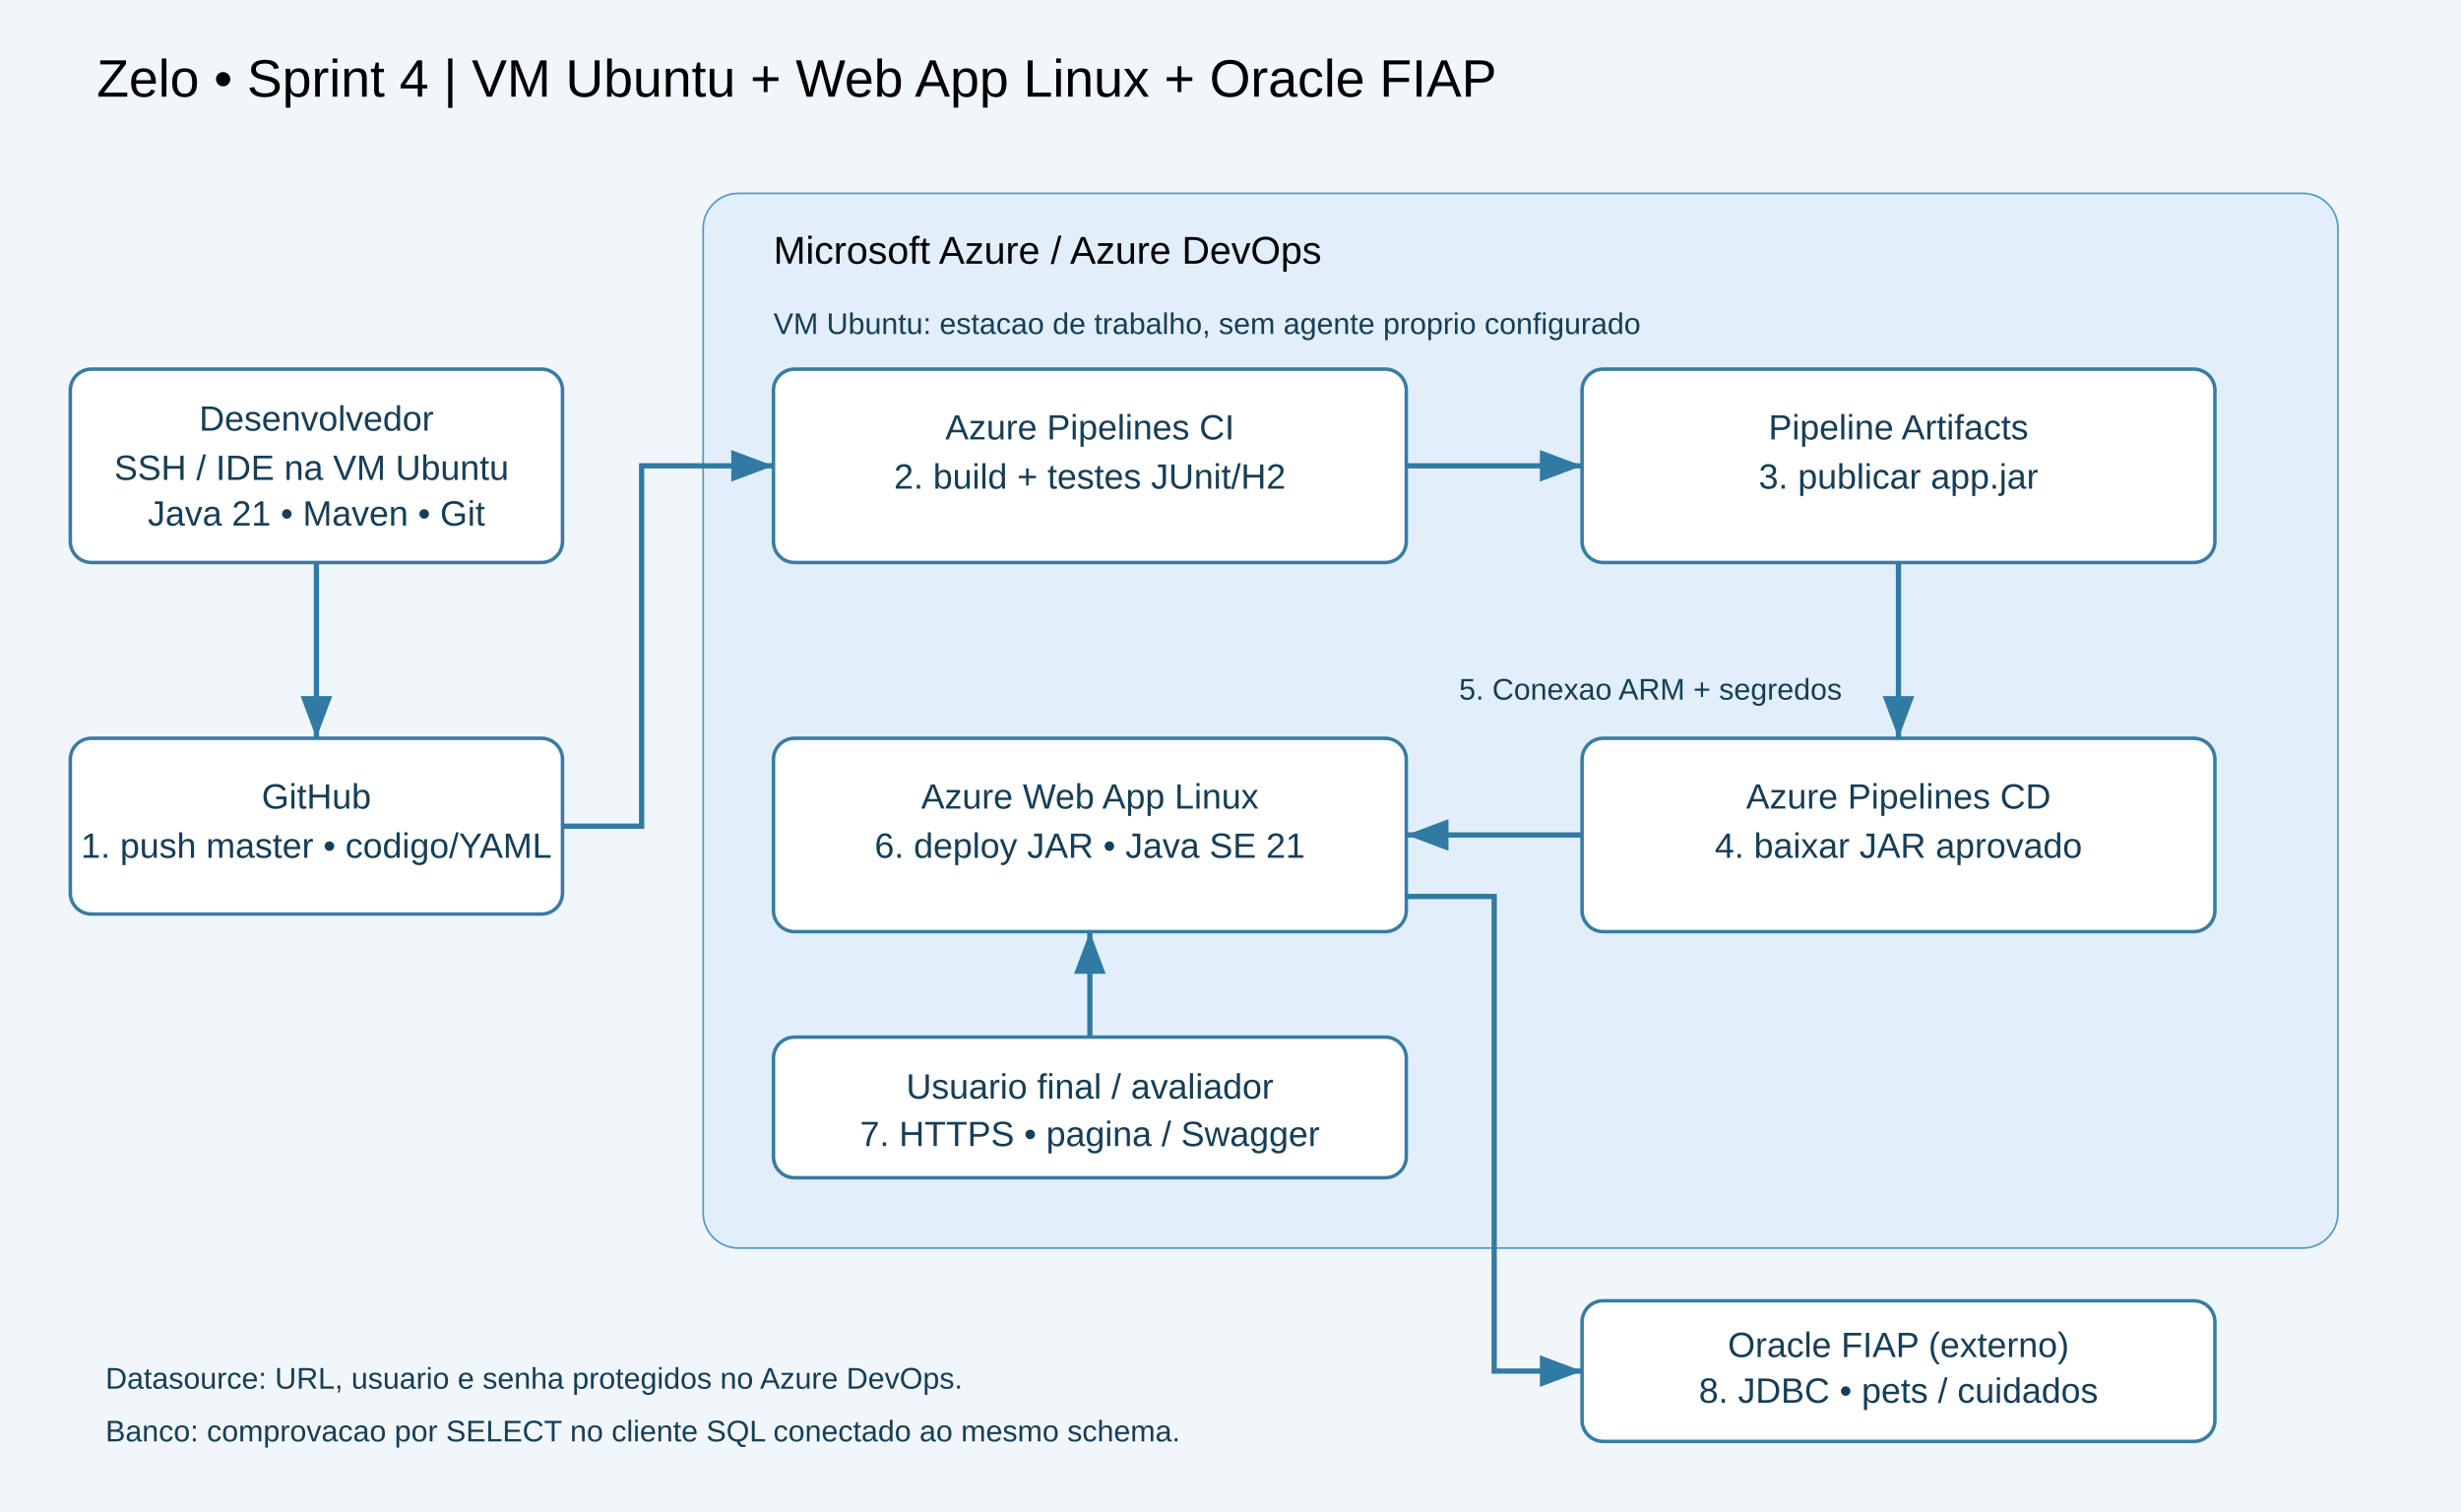
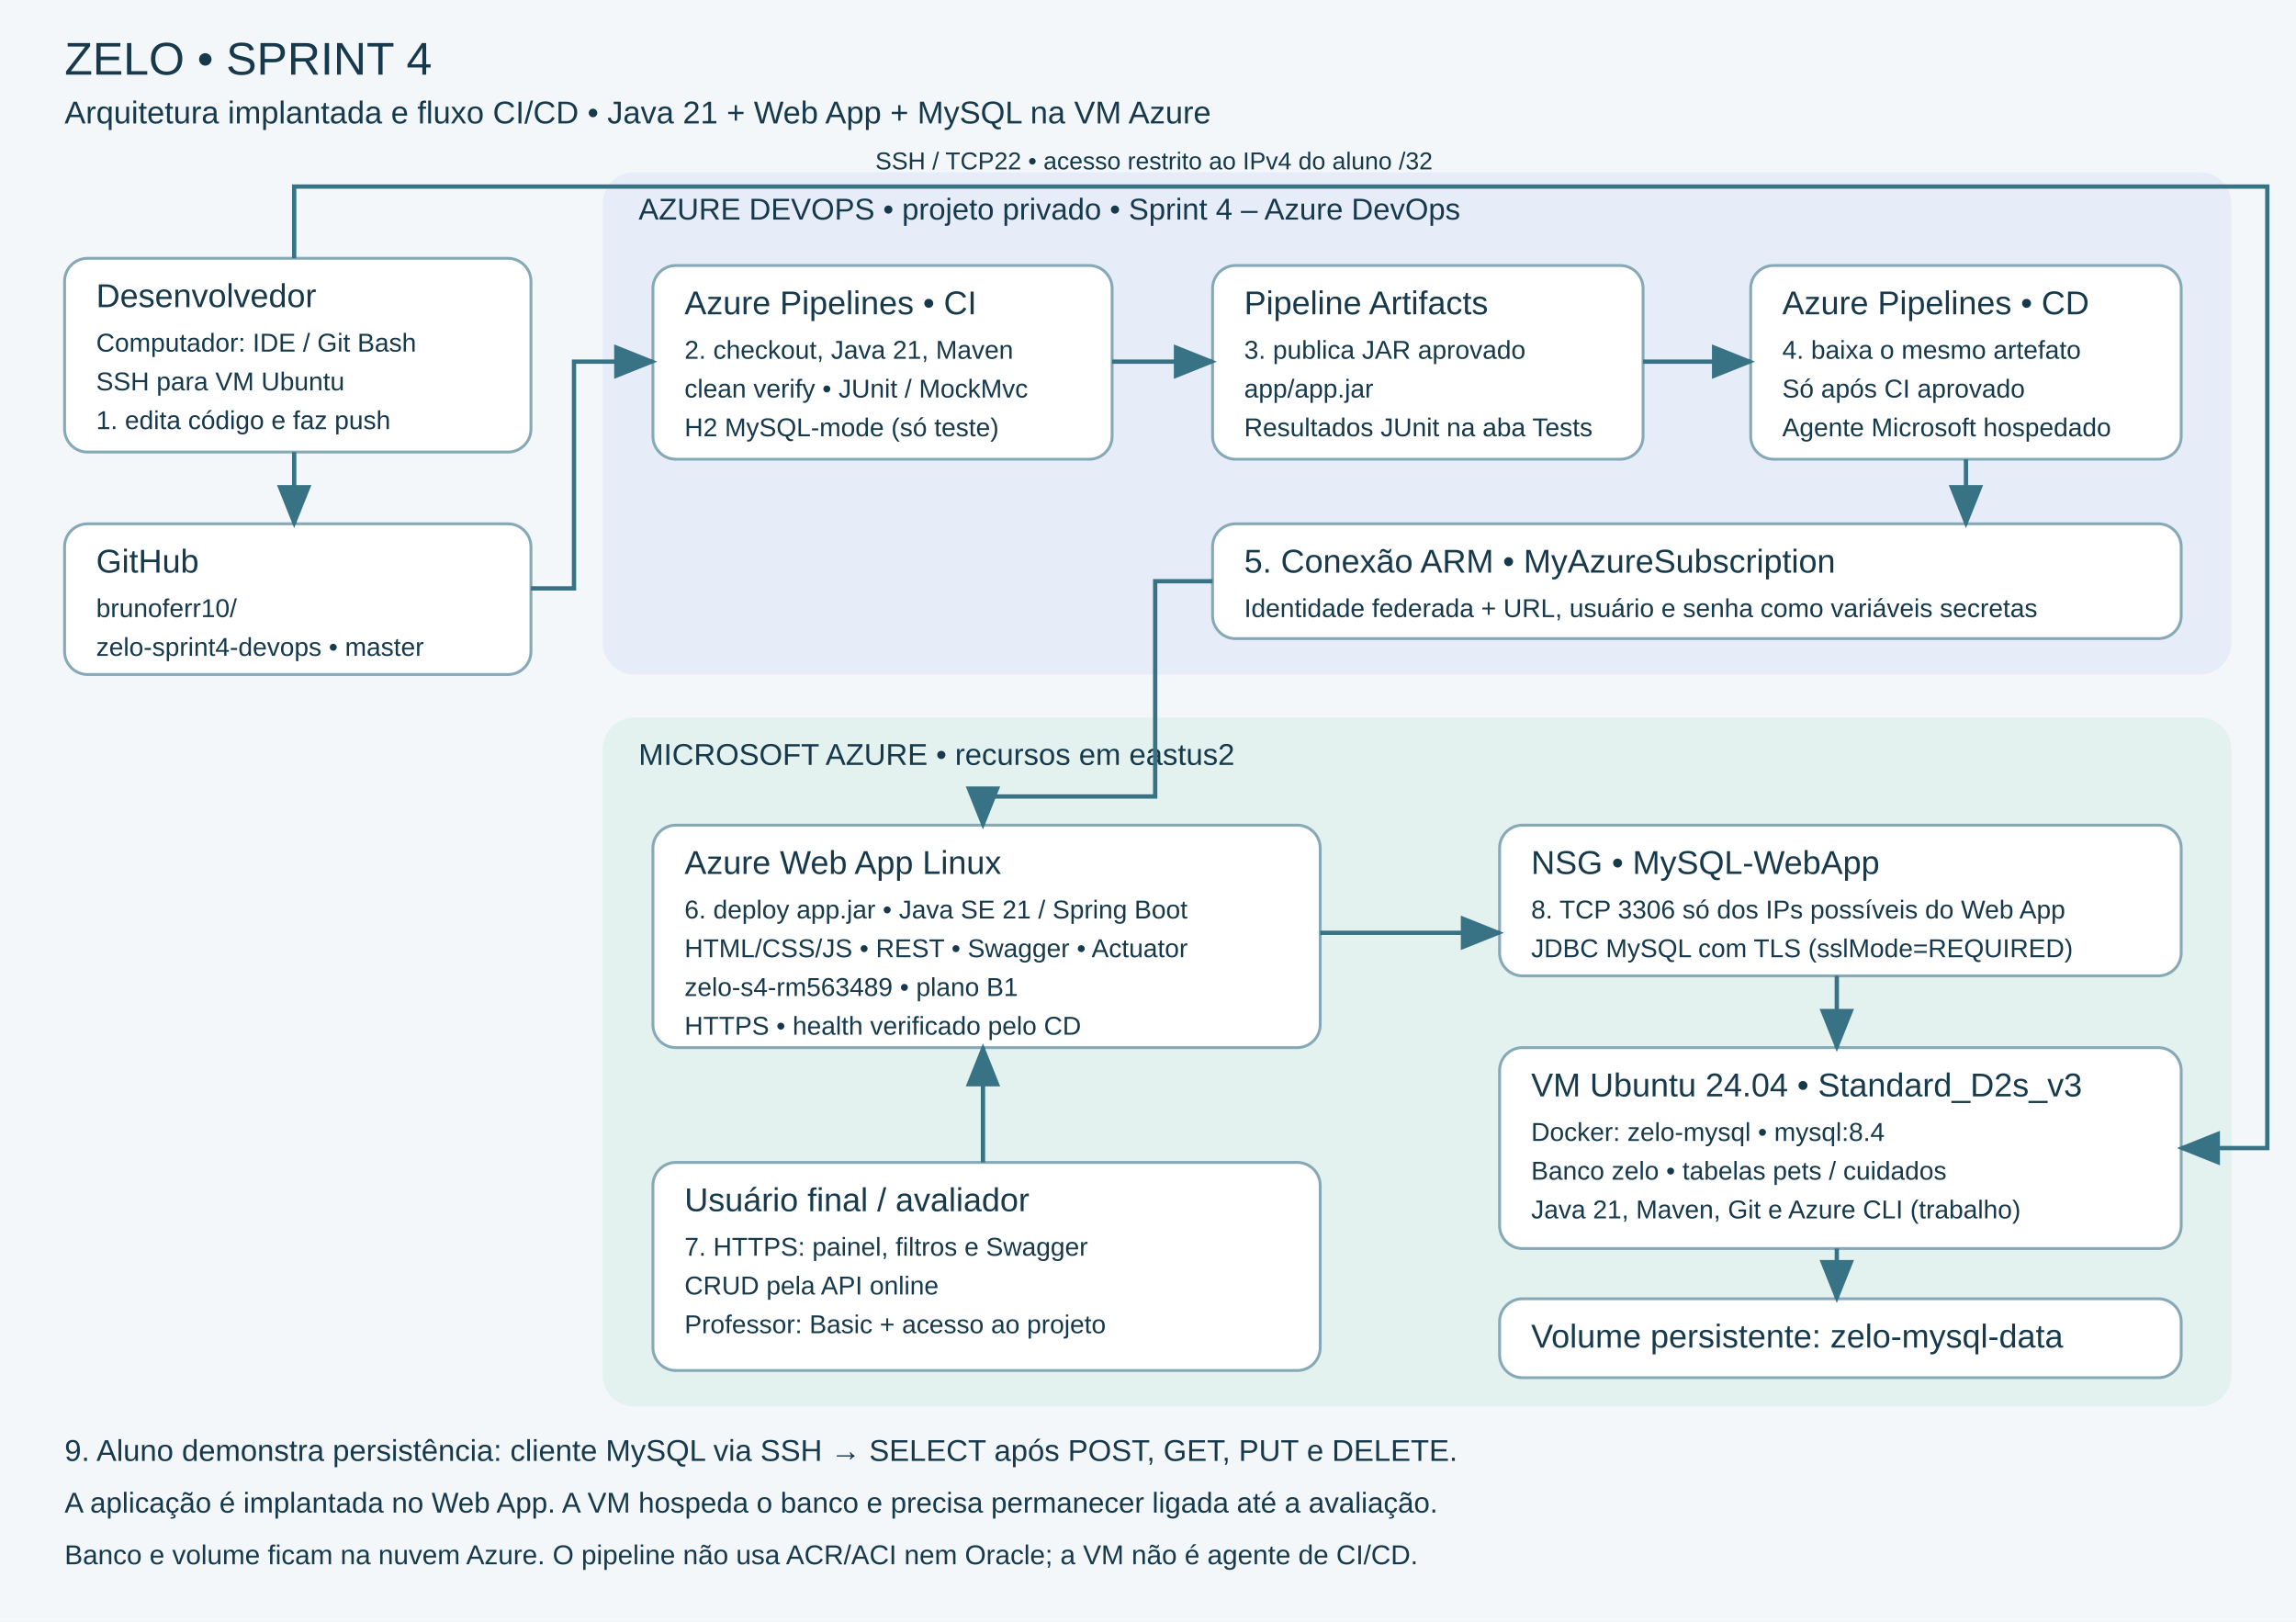
- <svg xmlns="http://www.w3.org/2000/svg" width="1400" height="860">
+ <svg xmlns="http://www.w3.org/2000/svg" width="1600" height="1130" viewBox="0 0 1600 1130">
  <defs>
-     <marker id="a" markerWidth="9" markerHeight="7" refX="8" refY="3" orient="auto">
-       <path d="M0 0V6L8 3Z" fill="#307aa3" />
+     <marker id="arrow" markerWidth="10" markerHeight="8" refX="9" refY="4" orient="auto">
+       <path d="M0 0L10 4L0 8Z" fill="#387285" />
    </marker>
  </defs>
-   <rect width="1400" height="860" fill="#f1f6fa" />
-   <text x="55" y="55" font-family="Arial" font-size="30">Zelo • Sprint 4 | VM Ubuntu + Web App Linux + Oracle FIAP</text>
-   <rect x="400" y="110" width="930" height="600" rx="20" fill="#e2effb" stroke="#599bc5" />
-   <text x="440" y="150" font-family="Arial" font-size="22">Microsoft Azure / Azure DevOps</text>
-   <g stroke="#377ca3" fill="white" stroke-width="2">
-     <rect x="40" y="210" width="280" height="110" rx="12" />
-     <rect x="40" y="420" width="280" height="100" rx="12" />
-     <rect x="440" y="210" width="360" height="110" rx="12" />
-     <rect x="900" y="210" width="360" height="110" rx="12" />
-     <rect x="900" y="420" width="360" height="110" rx="12" />
-     <rect x="440" y="420" width="360" height="110" rx="12" />
-     <rect x="440" y="590" width="360" height="80" rx="12" />
-     <rect x="900" y="740" width="360" height="80" rx="12" />
-   </g>
-   <g font-family="Arial" font-size="20" text-anchor="middle" fill="#173e57">
-     <text x="180" y="245">Desenvolvedor<tspan x="180" dy="28">SSH / IDE na VM Ubuntu</tspan>
-       <tspan x="180" dy="26">Java 21 • Maven • Git</tspan>
-     </text>
-     <text x="180" y="460">GitHub<tspan x="180" dy="28">1. push master • codigo/YAML</tspan>
-     </text>
-     <text x="620" y="250">Azure Pipelines CI<tspan x="620" dy="28">2. build + testes JUnit/H2</tspan>
-     </text>
-     <text x="1080" y="250">Pipeline Artifacts<tspan x="1080" dy="28">3. publicar app.jar</tspan>
-     </text>
-     <text x="1080" y="460">Azure Pipelines CD<tspan x="1080" dy="28">4. baixar JAR aprovado</tspan>
-     </text>
-     <text x="620" y="460">Azure Web App Linux<tspan x="620" dy="28">6. deploy JAR • Java SE 21</tspan>
-     </text>
-     <text x="620" y="625">Usuario final / avaliador<tspan x="620" dy="27">7. HTTPS • pagina / Swagger</tspan>
-     </text>
-     <text x="1080" y="772">Oracle FIAP (externo)<tspan x="1080" dy="26">8. JDBC • pets / cuidados</tspan>
-     </text>
-   </g>
-   <g fill="none" stroke="#307aa3" stroke-width="3" marker-end="url(#a)">
-     <path d="M180 320V420" />
-     <path d="M320 470H365V265H440" />
-     <path d="M800 265H900" />
-     <path d="M1080 320V420" />
-     <path d="M900 475H800" />
-     <path d="M620 590V530" />
-     <path d="M800 510H850V780H900" />
-   </g>
-   <g font-family="Arial" font-size="17" fill="#173e57">
-     <text x="830" y="398">5. Conexao ARM + segredos</text>
-     <text x="440" y="190">VM Ubuntu: estacao de trabalho, sem agente proprio configurado</text>
-     <text x="60" y="790">Datasource: URL, usuario e senha protegidos no Azure DevOps.</text>
-     <text x="60" y="820">Banco: comprovacao por SELECT no cliente SQL conectado ao mesmo schema.</text>
-   </g>
+   <rect width="1600" height="1130" fill="#f3f7fa" />
+   <text x="45" y="52" font-family="Arial,sans-serif" font-size="32" fill="#16394c">ZELO • SPRINT 4</text>
+   <text x="45" y="86" font-family="Arial,sans-serif" font-size="22" fill="#16394c">Arquitetura implantada e fluxo CI/CD • Java 21 + Web App + MySQL na VM Azure</text>
+   <rect x="420" y="120" width="1135" height="350" rx="22" fill="#e6edf9" />
+   <text x="445" y="153" font-family="Arial,sans-serif" font-size="21" fill="#16394c">AZURE DEVOPS • projeto privado • Sprint 4 – Azure DevOps</text>
+   <rect x="420" y="500" width="1135" height="480" rx="22" fill="#e3f1ef" />
+   <text x="445" y="533" font-family="Arial,sans-serif" font-size="21" fill="#16394c">MICROSOFT AZURE • recursos em eastus2</text>
+   <rect x="45" y="180" width="325" height="135" rx="16" fill="#fff" stroke="#86a9b7" stroke-width="2" />
+   <text x="67" y="214" font-family="Arial,sans-serif" font-size="23" fill="#16394c">Desenvolvedor</text>
+   <text x="67" y="245" font-family="Arial,sans-serif" font-size="18" fill="#16394c">Computador: IDE / Git Bash</text>
+   <text x="67" y="272" font-family="Arial,sans-serif" font-size="18" fill="#16394c">SSH para VM Ubuntu</text>
+   <text x="67" y="299" font-family="Arial,sans-serif" font-size="18" fill="#16394c">1. edita código e faz push</text>
+   <rect x="45" y="365" width="325" height="105" rx="16" fill="#fff" stroke="#86a9b7" stroke-width="2" />
+   <text x="67" y="399" font-family="Arial,sans-serif" font-size="23" fill="#16394c">GitHub</text>
+   <text x="67" y="430" font-family="Arial,sans-serif" font-size="18" fill="#16394c">brunoferr10/</text>
+   <text x="67" y="457" font-family="Arial,sans-serif" font-size="18" fill="#16394c">zelo-sprint4-devops • master</text>
+   <rect x="455" y="185" width="320" height="135" rx="16" fill="#fff" stroke="#86a9b7" stroke-width="2" />
+   <text x="477" y="219" font-family="Arial,sans-serif" font-size="23" fill="#16394c">Azure Pipelines • CI</text>
+   <text x="477" y="250" font-family="Arial,sans-serif" font-size="18" fill="#16394c">2. checkout, Java 21, Maven</text>
+   <text x="477" y="277" font-family="Arial,sans-serif" font-size="18" fill="#16394c">clean verify • JUnit / MockMvc</text>
+   <text x="477" y="304" font-family="Arial,sans-serif" font-size="18" fill="#16394c">H2 MySQL-mode (só teste)</text>
+   <rect x="845" y="185" width="300" height="135" rx="16" fill="#fff" stroke="#86a9b7" stroke-width="2" />
+   <text x="867" y="219" font-family="Arial,sans-serif" font-size="23" fill="#16394c">Pipeline Artifacts</text>
+   <text x="867" y="250" font-family="Arial,sans-serif" font-size="18" fill="#16394c">3. publica JAR aprovado</text>
+   <text x="867" y="277" font-family="Arial,sans-serif" font-size="18" fill="#16394c">app/app.jar</text>
+   <text x="867" y="304" font-family="Arial,sans-serif" font-size="18" fill="#16394c">Resultados JUnit na aba Tests</text>
+   <rect x="1220" y="185" width="300" height="135" rx="16" fill="#fff" stroke="#86a9b7" stroke-width="2" />
+   <text x="1242" y="219" font-family="Arial,sans-serif" font-size="23" fill="#16394c">Azure Pipelines • CD</text>
+   <text x="1242" y="250" font-family="Arial,sans-serif" font-size="18" fill="#16394c">4. baixa o mesmo artefato</text>
+   <text x="1242" y="277" font-family="Arial,sans-serif" font-size="18" fill="#16394c">Só após CI aprovado</text>
+   <text x="1242" y="304" font-family="Arial,sans-serif" font-size="18" fill="#16394c">Agente Microsoft hospedado</text>
+   <rect x="845" y="365" width="675" height="80" rx="16" fill="#fff" stroke="#86a9b7" stroke-width="2" />
+   <text x="867" y="399" font-family="Arial,sans-serif" font-size="23" fill="#16394c">5. Conexão ARM • MyAzureSubscription</text>
+   <text x="867" y="430" font-family="Arial,sans-serif" font-size="18" fill="#16394c">Identidade federada + URL, usuário e senha como variáveis secretas</text>
+   <rect x="455" y="575" width="465" height="155" rx="16" fill="#fff" stroke="#86a9b7" stroke-width="2" />
+   <text x="477" y="609" font-family="Arial,sans-serif" font-size="23" fill="#16394c">Azure Web App Linux</text>
+   <text x="477" y="640" font-family="Arial,sans-serif" font-size="18" fill="#16394c">6. deploy app.jar • Java SE 21 / Spring Boot</text>
+   <text x="477" y="667" font-family="Arial,sans-serif" font-size="18" fill="#16394c">HTML/CSS/JS • REST • Swagger • Actuator</text>
+   <text x="477" y="694" font-family="Arial,sans-serif" font-size="18" fill="#16394c">zelo-s4-rm563489 • plano B1</text>
+   <text x="477" y="721" font-family="Arial,sans-serif" font-size="18" fill="#16394c">HTTPS • health verificado pelo CD</text>
+   <rect x="1045" y="575" width="475" height="105" rx="16" fill="#fff" stroke="#86a9b7" stroke-width="2" />
+   <text x="1067" y="609" font-family="Arial,sans-serif" font-size="23" fill="#16394c">NSG • MySQL-WebApp</text>
+   <text x="1067" y="640" font-family="Arial,sans-serif" font-size="18" fill="#16394c">8. TCP 3306 só dos IPs possíveis do Web App</text>
+   <text x="1067" y="667" font-family="Arial,sans-serif" font-size="18" fill="#16394c">JDBC MySQL com TLS (sslMode=REQUIRED)</text>
+   <rect x="1045" y="730" width="475" height="140" rx="16" fill="#fff" stroke="#86a9b7" stroke-width="2" />
+   <text x="1067" y="764" font-family="Arial,sans-serif" font-size="23" fill="#16394c">VM Ubuntu 24.04 • Standard_D2s_v3</text>
+   <text x="1067" y="795" font-family="Arial,sans-serif" font-size="18" fill="#16394c">Docker: zelo-mysql • mysql:8.4</text>
+   <text x="1067" y="822" font-family="Arial,sans-serif" font-size="18" fill="#16394c">Banco zelo • tabelas pets / cuidados</text>
+   <text x="1067" y="849" font-family="Arial,sans-serif" font-size="18" fill="#16394c">Java 21, Maven, Git e Azure CLI (trabalho)</text>
+   <rect x="1045" y="905" width="475" height="55" rx="16" fill="#fff" stroke="#86a9b7" stroke-width="2" />
+   <text x="1067" y="939" font-family="Arial,sans-serif" font-size="23" fill="#16394c">Volume persistente: zelo-mysql-data</text>
+   <rect x="455" y="810" width="465" height="145" rx="16" fill="#fff" stroke="#86a9b7" stroke-width="2" />
+   <text x="477" y="844" font-family="Arial,sans-serif" font-size="23" fill="#16394c">Usuário final / avaliador</text>
+   <text x="477" y="875" font-family="Arial,sans-serif" font-size="18" fill="#16394c">7. HTTPS: painel, filtros e Swagger</text>
+   <text x="477" y="902" font-family="Arial,sans-serif" font-size="18" fill="#16394c">CRUD pela API online</text>
+   <text x="477" y="929" font-family="Arial,sans-serif" font-size="18" fill="#16394c">Professor: Basic + acesso ao projeto</text>
+   <path d="M205 315V365" fill="none" stroke="#387285" stroke-width="3" marker-end="url(#arrow)" />
+   <path d="M370 410H400V252H455" fill="none" stroke="#387285" stroke-width="3" marker-end="url(#arrow)" />
+   <path d="M775 252H845" fill="none" stroke="#387285" stroke-width="3" marker-end="url(#arrow)" />
+   <path d="M1145 252H1220" fill="none" stroke="#387285" stroke-width="3" marker-end="url(#arrow)" />
+   <path d="M1370 320V365" fill="none" stroke="#387285" stroke-width="3" marker-end="url(#arrow)" />
+   <path d="M845 405H805V555H685V575" fill="none" stroke="#387285" stroke-width="3" marker-end="url(#arrow)" />
+   <path d="M685 810V730" fill="none" stroke="#387285" stroke-width="3" marker-end="url(#arrow)" />
+   <path d="M920 650H1045" fill="none" stroke="#387285" stroke-width="3" marker-end="url(#arrow)" />
+   <path d="M1280 680V730" fill="none" stroke="#387285" stroke-width="3" marker-end="url(#arrow)" />
+   <path d="M1280 870V905" fill="none" stroke="#387285" stroke-width="3" marker-end="url(#arrow)" />
+   <path d="M205 180V130H1580V800H1520" fill="none" stroke="#387285" stroke-width="3" marker-end="url(#arrow)" />
+   <text x="610" y="118" font-family="Arial,sans-serif" font-size="17" fill="#16394c">SSH / TCP22 • acesso restrito ao IPv4 do aluno /32</text>
+   <text x="45" y="1018" font-family="Arial,sans-serif" font-size="21" fill="#16394c">9. Aluno demonstra persistência: cliente MySQL via SSH → SELECT após POST, GET, PUT e DELETE.</text>
+   <text x="45" y="1054" font-family="Arial,sans-serif" font-size="20" fill="#16394c">A aplicação é implantada no Web App. A VM hospeda o banco e precisa permanecer ligada até a avaliação.</text>
+   <text x="45" y="1090" font-family="Arial,sans-serif" font-size="19" fill="#16394c">Banco e volume ficam na nuvem Azure. O pipeline não usa ACR/ACI nem Oracle; a VM não é agente de CI/CD.</text>
</svg>
